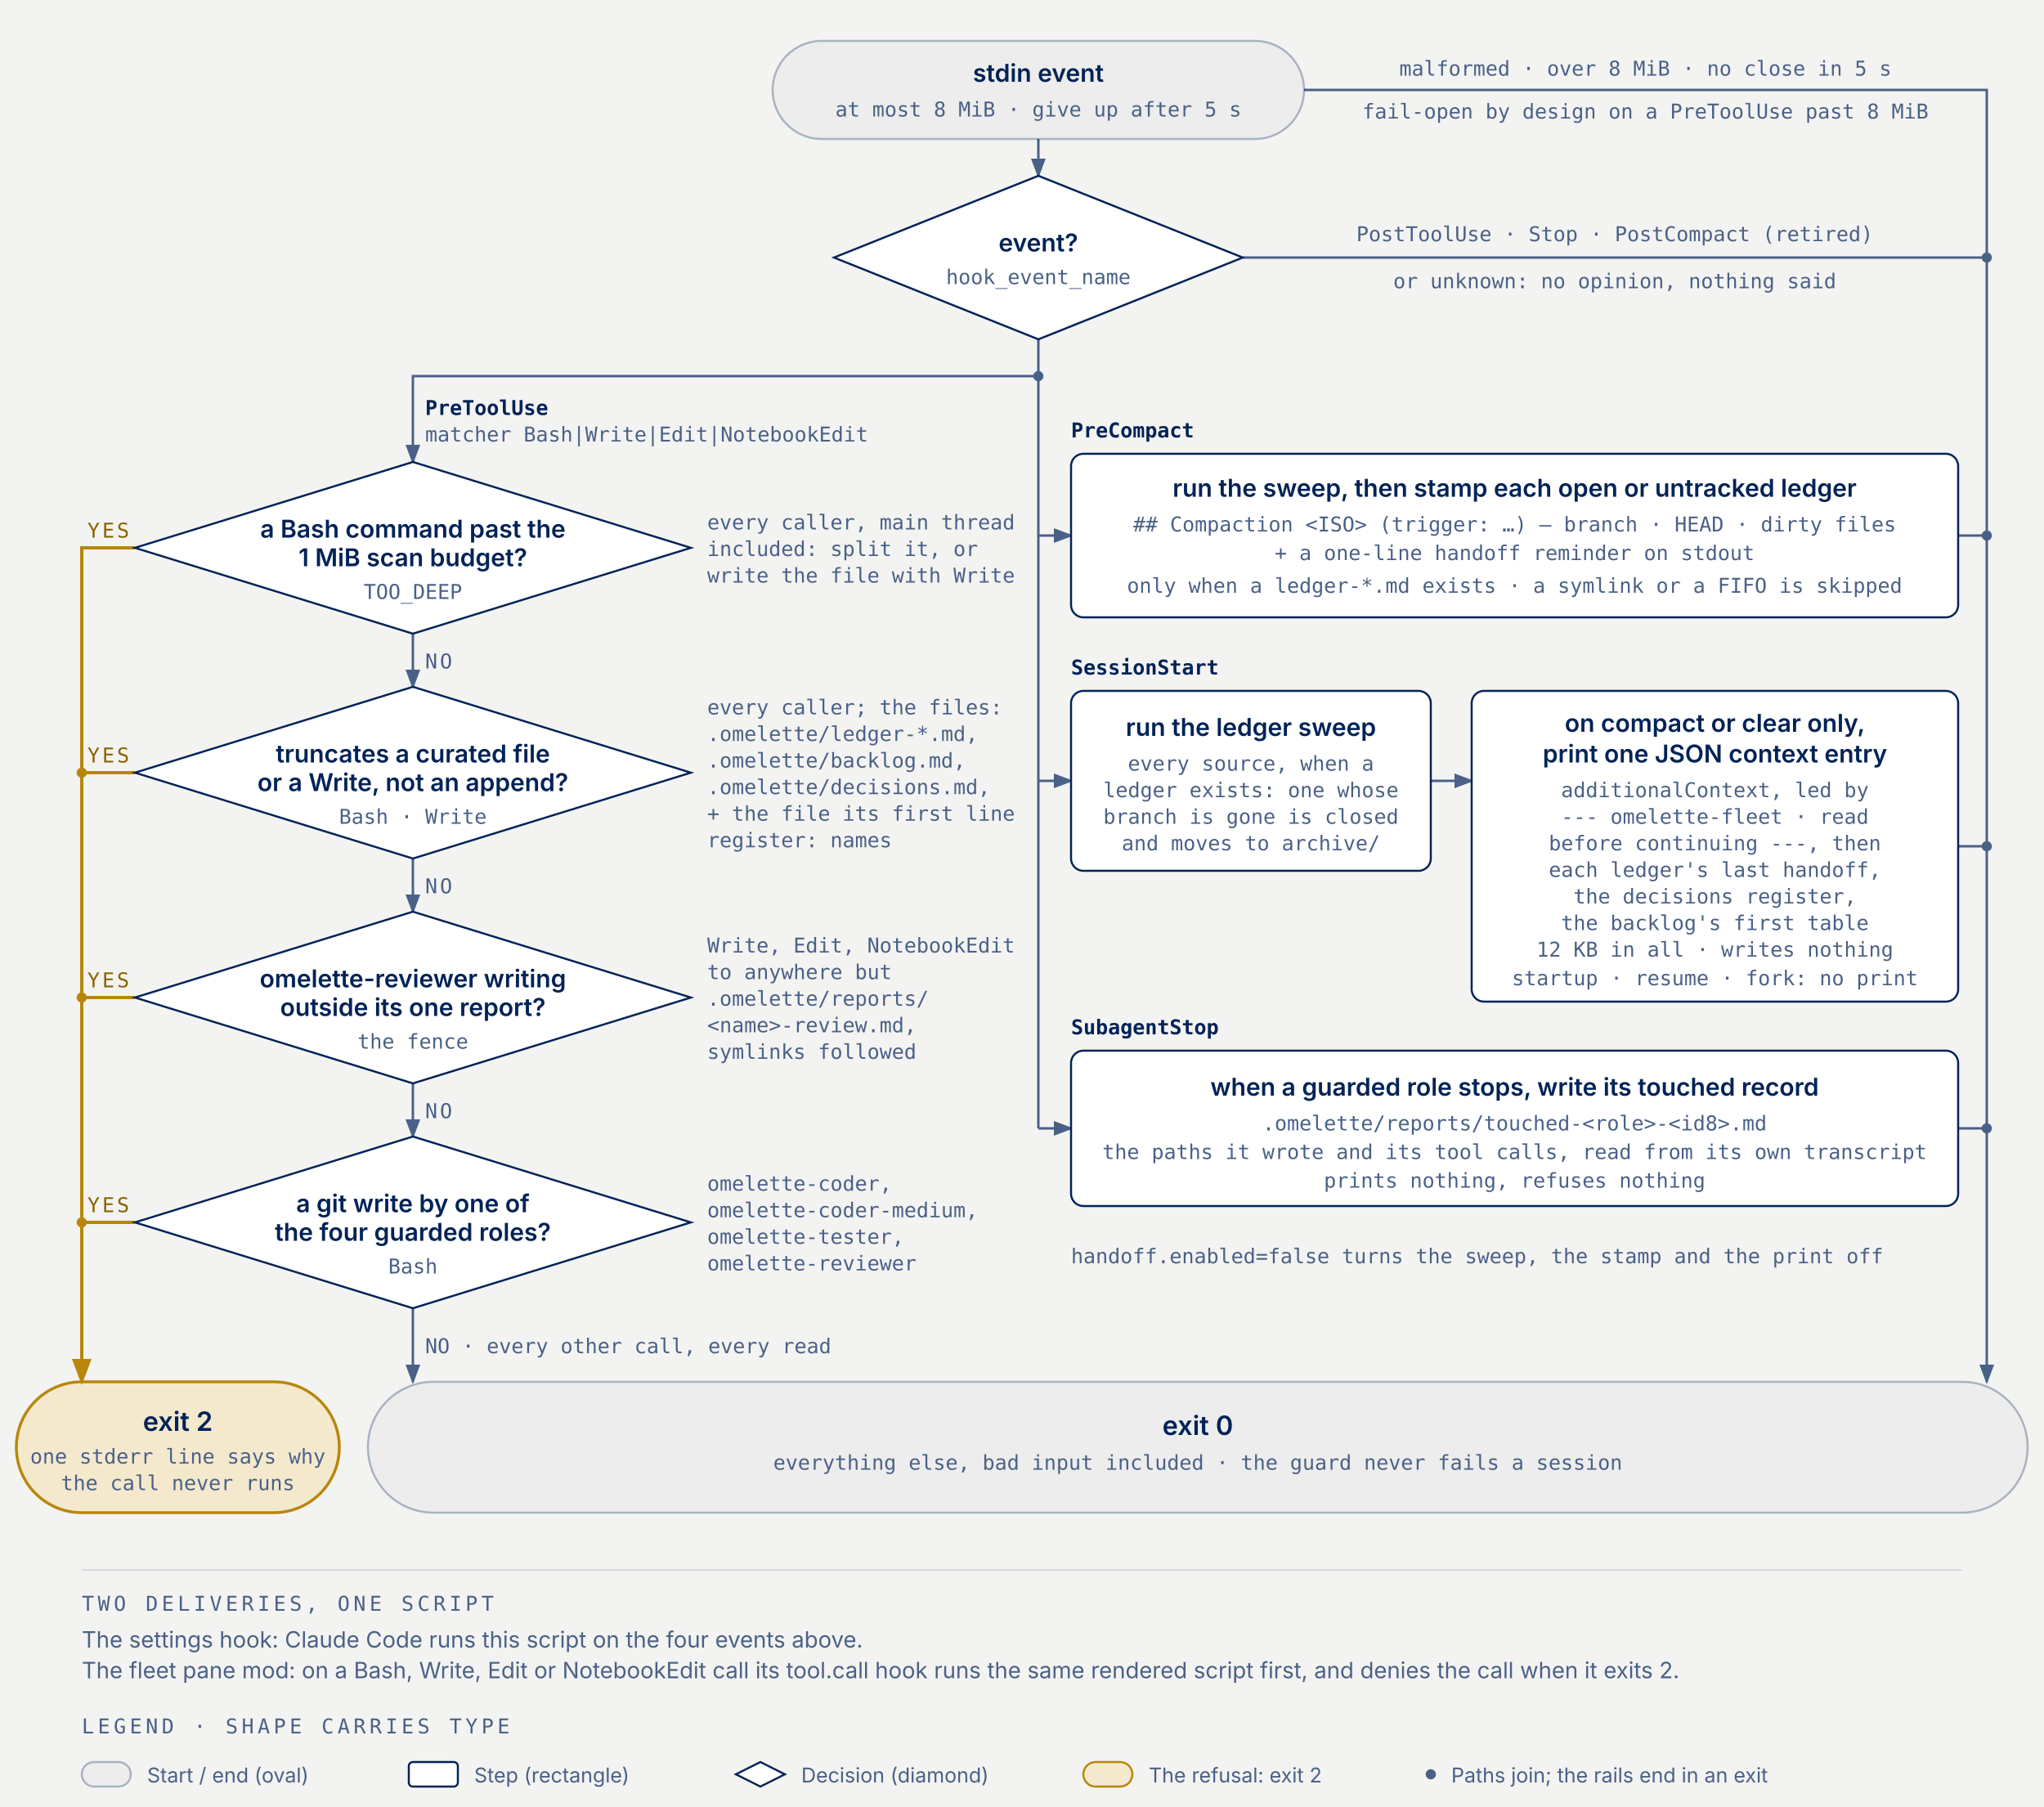
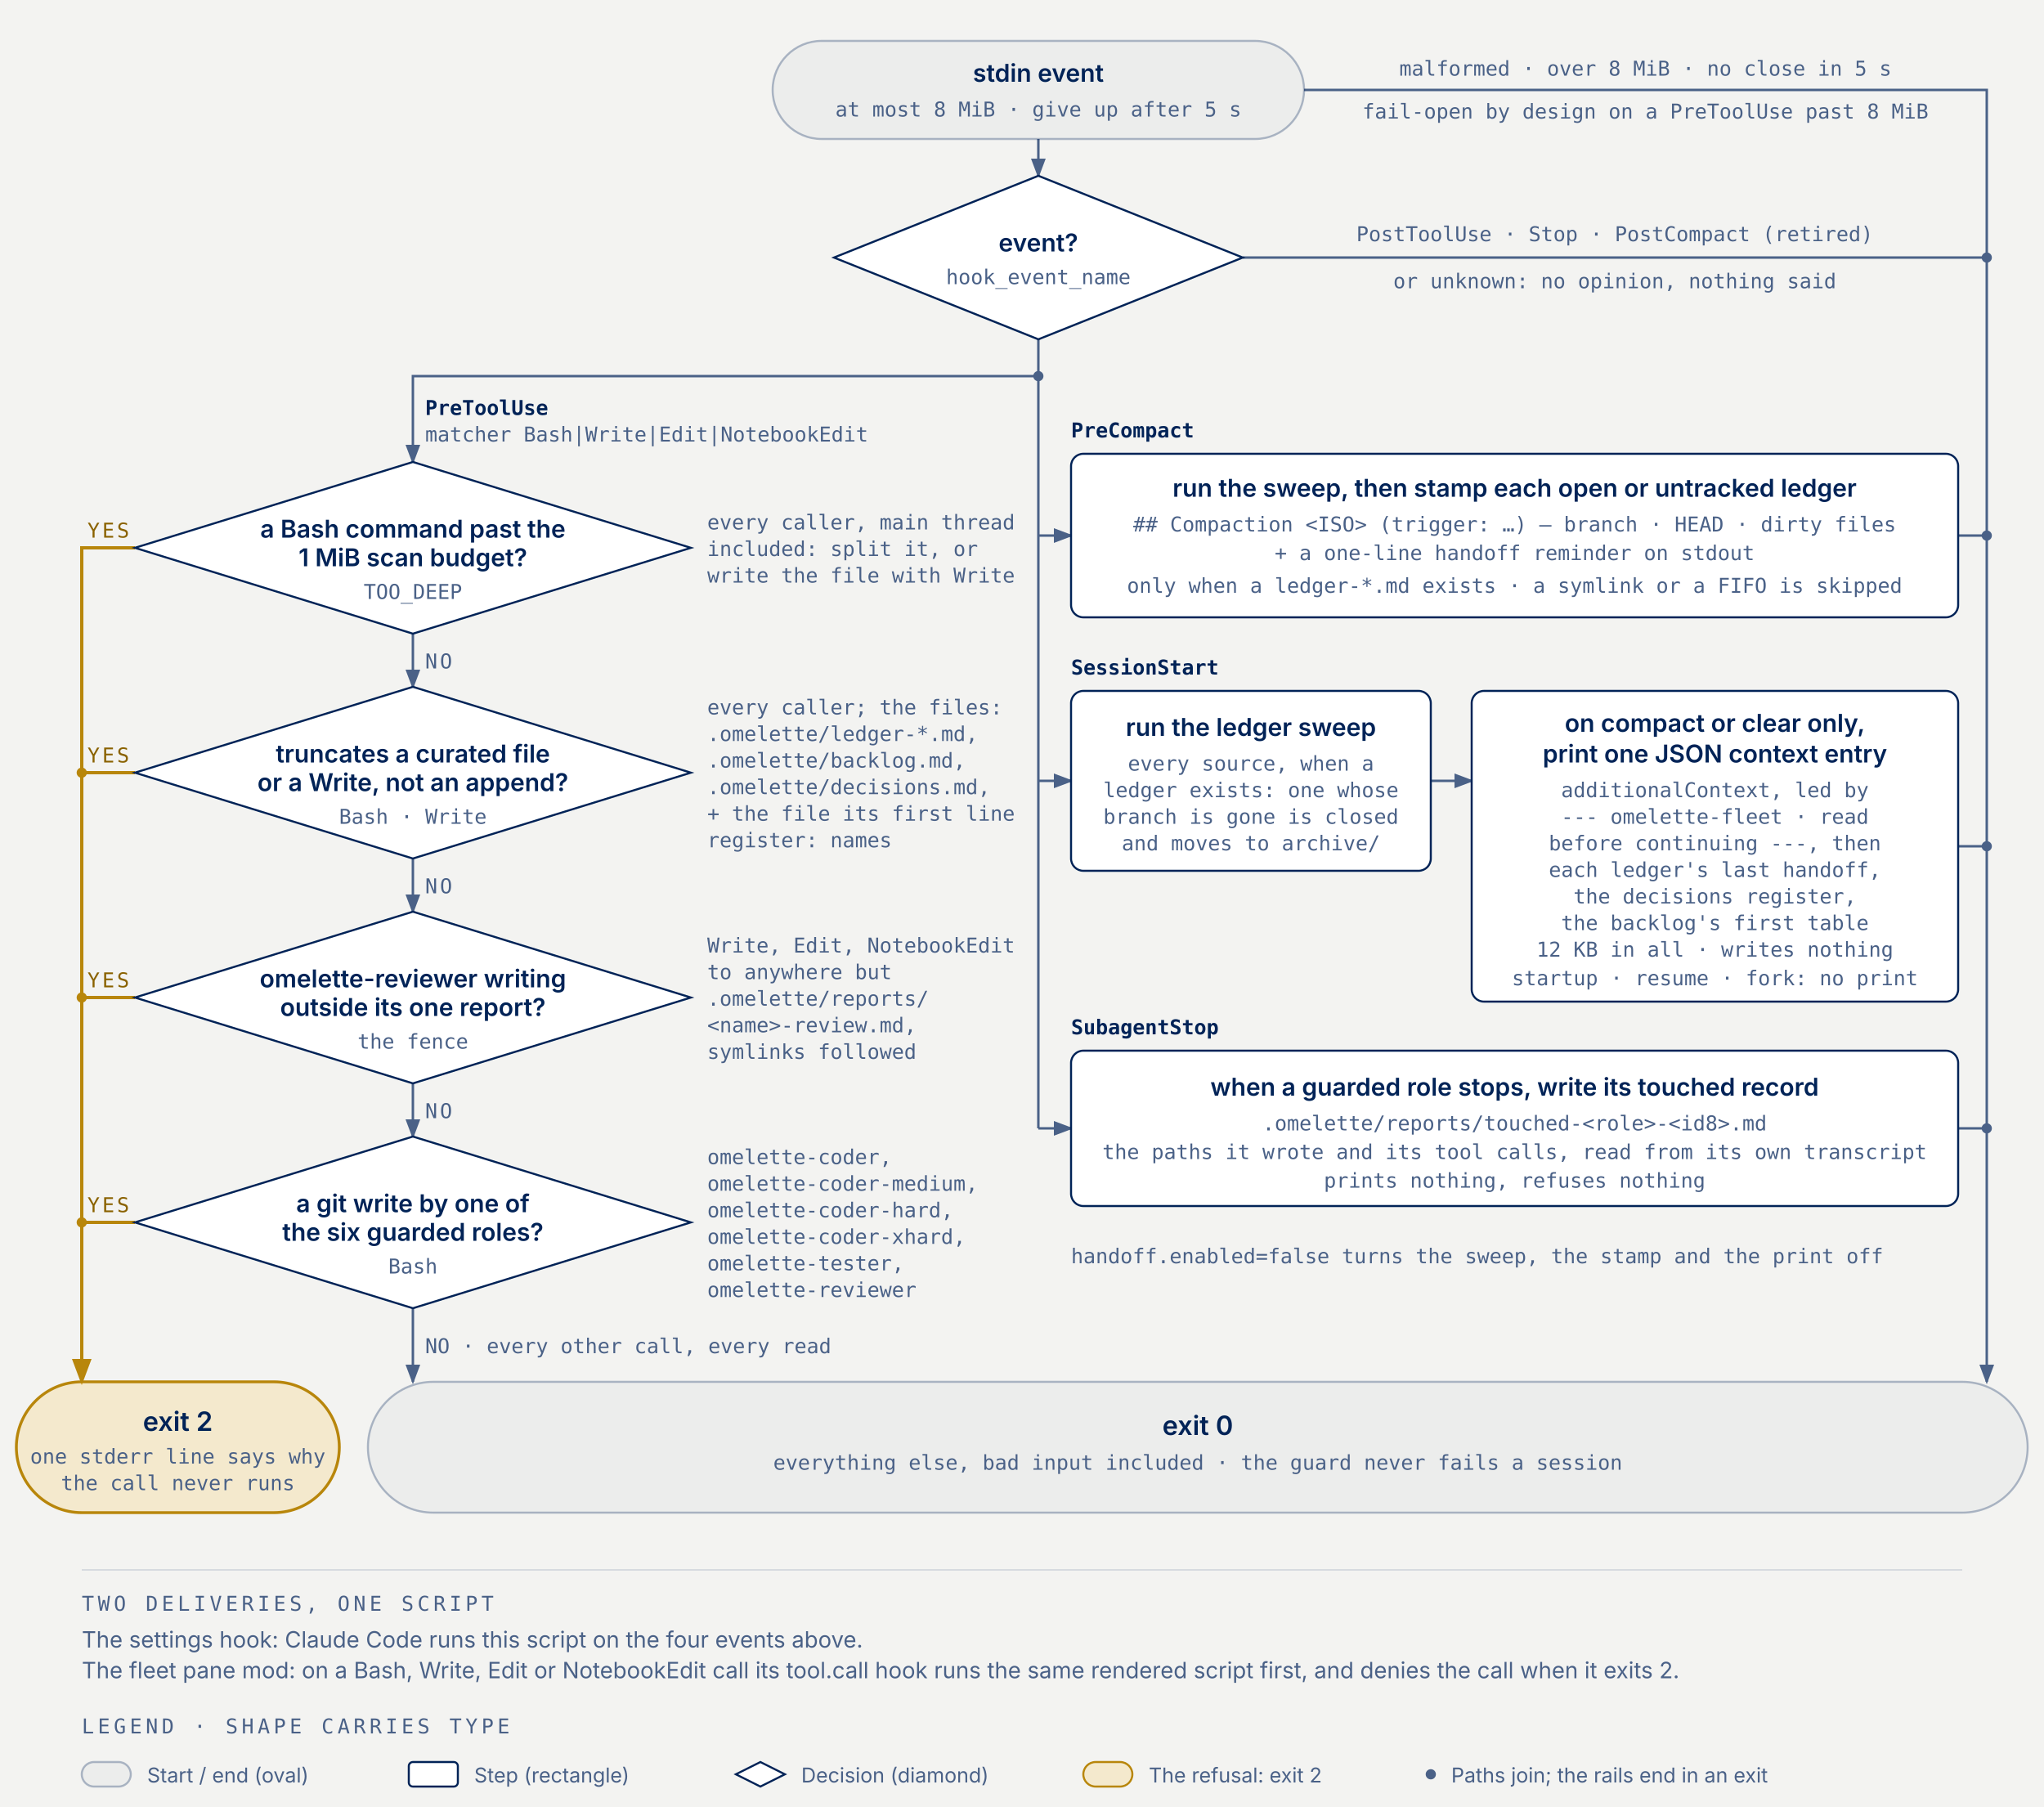
<svg xmlns="http://www.w3.org/2000/svg" viewBox="0 0 1000 884" width="1000" height="884" role="img" aria-labelledby="guard-verdict-title guard-verdict-desc">
  <defs>
    <marker id="guard-verdict-arrow" markerWidth="8" markerHeight="6" refX="7" refY="3" orient="auto">
      <polygon points="0 0, 8 3, 0 6" fill="#4a6187" />
    </marker>
    <marker id="guard-verdict-arrow-accent" markerWidth="8" markerHeight="6" refX="7" refY="3" orient="auto">
      <polygon points="0 0, 8 3, 0 6" fill="#b8860b" />
    </marker>
  </defs>
  <rect width="100%" height="100%" fill="#f3f3f1" />
  <g id="guard-verdict-edges">
    <path d="M 508,68 V 86" fill="none" stroke="#4a6187" stroke-width="1.2" marker-end="url(#guard-verdict-arrow)" />
    <path d="M 638,44 H 972 V 676" fill="none" stroke="#4a6187" stroke-width="1.2" marker-end="url(#guard-verdict-arrow)" />
    <path d="M 608,126 H 972" fill="none" stroke="#4a6187" stroke-width="1.2" />
    <circle cx="972" cy="126" r="2.5" fill="#4a6187" />
    <path d="M 508,166 V 552" fill="none" stroke="#4a6187" stroke-width="1.2" />
    <circle cx="508" cy="184" r="2.5" fill="#4a6187" />
    <path d="M 508,184 H 202 V 226" fill="none" stroke="#4a6187" stroke-width="1.2" marker-end="url(#guard-verdict-arrow)" />
    <path d="M 202,310 V 336" fill="none" stroke="#4a6187" stroke-width="1.2" marker-end="url(#guard-verdict-arrow)" />
    <path d="M 202,420 V 446" fill="none" stroke="#4a6187" stroke-width="1.2" marker-end="url(#guard-verdict-arrow)" />
    <path d="M 202,530 V 556" fill="none" stroke="#4a6187" stroke-width="1.2" marker-end="url(#guard-verdict-arrow)" />
    <path d="M 202,640 V 676" fill="none" stroke="#4a6187" stroke-width="1.2" marker-end="url(#guard-verdict-arrow)" />
    <path d="M 66,268 H 40 V 676" fill="none" stroke="#b8860b" stroke-width="1.6" marker-end="url(#guard-verdict-arrow-accent)" />
    <path d="M 66,378 H 40" fill="none" stroke="#b8860b" stroke-width="1.6" />
    <circle cx="40" cy="378" r="2.5" fill="#b8860b" />
    <path d="M 66,488 H 40" fill="none" stroke="#b8860b" stroke-width="1.6" />
    <circle cx="40" cy="488" r="2.5" fill="#b8860b" />
    <path d="M 66,598 H 40" fill="none" stroke="#b8860b" stroke-width="1.6" />
    <circle cx="40" cy="598" r="2.5" fill="#b8860b" />
    <path d="M 508,262 H 524" fill="none" stroke="#4a6187" stroke-width="1.2" marker-end="url(#guard-verdict-arrow)" />
    <path d="M 508,382 H 524" fill="none" stroke="#4a6187" stroke-width="1.2" marker-end="url(#guard-verdict-arrow)" />
    <path d="M 700,382 H 720" fill="none" stroke="#4a6187" stroke-width="1.2" marker-end="url(#guard-verdict-arrow)" />
    <path d="M 508,552 H 524" fill="none" stroke="#4a6187" stroke-width="1.2" marker-end="url(#guard-verdict-arrow)" />
    <path d="M 958,262 H 972" fill="none" stroke="#4a6187" stroke-width="1.2" />
    <circle cx="972" cy="262" r="2.5" fill="#4a6187" />
    <path d="M 958,414 H 972" fill="none" stroke="#4a6187" stroke-width="1.2" />
    <circle cx="972" cy="414" r="2.5" fill="#4a6187" />
    <path d="M 958,552 H 972" fill="none" stroke="#4a6187" stroke-width="1.2" />
    <circle cx="972" cy="552" r="2.5" fill="#4a6187" />
  </g>
  <g id="guard-verdict-edge-labels">
    <text x="805" y="37" fill="#4a6187" font-size="10" font-family="'Geist Mono', 'SF Mono', Menlo, Consolas, monospace" text-anchor="middle">malformed · over 8 MiB · no close in 5 s</text>
    <text x="805" y="58" fill="#4a6187" font-size="10" font-family="'Geist Mono', 'SF Mono', Menlo, Consolas, monospace" text-anchor="middle">fail-open by design on a PreToolUse past 8 MiB</text>
    <text x="790" y="118" fill="#4a6187" font-size="10" font-family="'Geist Mono', 'SF Mono', Menlo, Consolas, monospace" text-anchor="middle">PostToolUse · Stop · PostCompact (retired)</text>
    <text x="790" y="141" fill="#4a6187" font-size="10" font-family="'Geist Mono', 'SF Mono', Menlo, Consolas, monospace" text-anchor="middle">or unknown: no opinion, nothing said</text>
    <text x="208" y="203" fill="#012357" font-size="10" font-family="'Geist Mono', 'SF Mono', Menlo, Consolas, monospace" text-anchor="start" font-weight="600">PreToolUse</text>
    <text x="208" y="216" fill="#4a6187" font-size="10" font-family="'Geist Mono', 'SF Mono', Menlo, Consolas, monospace" text-anchor="start">matcher Bash|Write|Edit|NotebookEdit</text>
    <text x="53" y="263" fill="#8a6200" font-size="10" font-family="'Geist Mono', 'SF Mono', Menlo, Consolas, monospace" text-anchor="middle" letter-spacing="0.12em">YES</text>
    <text x="53" y="373" fill="#8a6200" font-size="10" font-family="'Geist Mono', 'SF Mono', Menlo, Consolas, monospace" text-anchor="middle" letter-spacing="0.12em">YES</text>
    <text x="53" y="483" fill="#8a6200" font-size="10" font-family="'Geist Mono', 'SF Mono', Menlo, Consolas, monospace" text-anchor="middle" letter-spacing="0.12em">YES</text>
    <text x="53" y="593" fill="#8a6200" font-size="10" font-family="'Geist Mono', 'SF Mono', Menlo, Consolas, monospace" text-anchor="middle" letter-spacing="0.12em">YES</text>
    <text x="208" y="327" fill="#4a6187" font-size="10" font-family="'Geist Mono', 'SF Mono', Menlo, Consolas, monospace" text-anchor="start" letter-spacing="0.12em">NO</text>
    <text x="208" y="437" fill="#4a6187" font-size="10" font-family="'Geist Mono', 'SF Mono', Menlo, Consolas, monospace" text-anchor="start" letter-spacing="0.12em">NO</text>
    <text x="208" y="547" fill="#4a6187" font-size="10" font-family="'Geist Mono', 'SF Mono', Menlo, Consolas, monospace" text-anchor="start" letter-spacing="0.12em">NO</text>
    <text x="208" y="662" fill="#4a6187" font-size="10" font-family="'Geist Mono', 'SF Mono', Menlo, Consolas, monospace" text-anchor="start">NO · every other call, every read</text>
  </g>
  <g id="guard-verdict-pretooluse">
    <polygon points="202,226 338,268 202,310 66,268" fill="#ffffff" stroke="#012357" stroke-width="1" />
    <text x="202" y="263" fill="#012357" font-size="12" font-weight="600" font-family="Geist, Inter, -apple-system, 'Segoe UI', Helvetica, Arial, sans-serif" text-anchor="middle">a Bash command past the</text>
    <text x="202" y="277" fill="#012357" font-size="12" font-weight="600" font-family="Geist, Inter, -apple-system, 'Segoe UI', Helvetica, Arial, sans-serif" text-anchor="middle">1 MiB scan budget?</text>
    <text x="202" y="293" fill="#4a6187" font-size="10" font-family="'Geist Mono', 'SF Mono', Menlo, Consolas, monospace" text-anchor="middle">TOO_DEEP</text>
    <text x="346" y="259" fill="#4a6187" font-size="10" font-family="'Geist Mono', 'SF Mono', Menlo, Consolas, monospace" text-anchor="start">every caller, main thread</text>
    <text x="346" y="272" fill="#4a6187" font-size="10" font-family="'Geist Mono', 'SF Mono', Menlo, Consolas, monospace" text-anchor="start">included: split it, or</text>
    <text x="346" y="285" fill="#4a6187" font-size="10" font-family="'Geist Mono', 'SF Mono', Menlo, Consolas, monospace" text-anchor="start">write the file with Write</text>
    <polygon points="202,336 338,378 202,420 66,378" fill="#ffffff" stroke="#012357" stroke-width="1" />
    <text x="202" y="373" fill="#012357" font-size="12" font-weight="600" font-family="Geist, Inter, -apple-system, 'Segoe UI', Helvetica, Arial, sans-serif" text-anchor="middle">truncates a curated file</text>
    <text x="202" y="387" fill="#012357" font-size="12" font-weight="600" font-family="Geist, Inter, -apple-system, 'Segoe UI', Helvetica, Arial, sans-serif" text-anchor="middle">or a Write, not an append?</text>
    <text x="202" y="403" fill="#4a6187" font-size="10" font-family="'Geist Mono', 'SF Mono', Menlo, Consolas, monospace" text-anchor="middle">Bash · Write</text>
    <text x="346" y="349.5" fill="#4a6187" font-size="10" font-family="'Geist Mono', 'SF Mono', Menlo, Consolas, monospace" text-anchor="start">every caller; the files:</text>
    <text x="346" y="362.5" fill="#4a6187" font-size="10" font-family="'Geist Mono', 'SF Mono', Menlo, Consolas, monospace" text-anchor="start">.omelette/ledger-*.md,</text>
    <text x="346" y="375.5" fill="#4a6187" font-size="10" font-family="'Geist Mono', 'SF Mono', Menlo, Consolas, monospace" text-anchor="start">.omelette/backlog.md,</text>
    <text x="346" y="388.5" fill="#4a6187" font-size="10" font-family="'Geist Mono', 'SF Mono', Menlo, Consolas, monospace" text-anchor="start">.omelette/decisions.md,</text>
    <text x="346" y="401.5" fill="#4a6187" font-size="10" font-family="'Geist Mono', 'SF Mono', Menlo, Consolas, monospace" text-anchor="start">+ the file its first line</text>
    <text x="346" y="414.5" fill="#4a6187" font-size="10" font-family="'Geist Mono', 'SF Mono', Menlo, Consolas, monospace" text-anchor="start">register: names</text>
    <polygon points="202,446 338,488 202,530 66,488" fill="#ffffff" stroke="#012357" stroke-width="1" />
    <text x="202" y="483" fill="#012357" font-size="12" font-weight="600" font-family="Geist, Inter, -apple-system, 'Segoe UI', Helvetica, Arial, sans-serif" text-anchor="middle">omelette-reviewer writing</text>
    <text x="202" y="497" fill="#012357" font-size="12" font-weight="600" font-family="Geist, Inter, -apple-system, 'Segoe UI', Helvetica, Arial, sans-serif" text-anchor="middle">outside its one report?</text>
    <text x="202" y="513" fill="#4a6187" font-size="10" font-family="'Geist Mono', 'SF Mono', Menlo, Consolas, monospace" text-anchor="middle">the fence</text>
    <text x="346" y="466" fill="#4a6187" font-size="10" font-family="'Geist Mono', 'SF Mono', Menlo, Consolas, monospace" text-anchor="start">Write, Edit, NotebookEdit</text>
    <text x="346" y="479" fill="#4a6187" font-size="10" font-family="'Geist Mono', 'SF Mono', Menlo, Consolas, monospace" text-anchor="start">to anywhere but</text>
    <text x="346" y="492" fill="#4a6187" font-size="10" font-family="'Geist Mono', 'SF Mono', Menlo, Consolas, monospace" text-anchor="start">.omelette/reports/</text>
    <text x="346" y="505" fill="#4a6187" font-size="10" font-family="'Geist Mono', 'SF Mono', Menlo, Consolas, monospace" text-anchor="start">&lt;name&gt;-review.md,</text>
    <text x="346" y="518" fill="#4a6187" font-size="10" font-family="'Geist Mono', 'SF Mono', Menlo, Consolas, monospace" text-anchor="start">symlinks followed</text>
    <polygon points="202,556 338,598 202,640 66,598" fill="#ffffff" stroke="#012357" stroke-width="1" />
    <text x="202" y="593" fill="#012357" font-size="12" font-weight="600" font-family="Geist, Inter, -apple-system, 'Segoe UI', Helvetica, Arial, sans-serif" text-anchor="middle">a git write by one of</text>
-     <text x="202" y="607" fill="#012357" font-size="12" font-weight="600" font-family="Geist, Inter, -apple-system, 'Segoe UI', Helvetica, Arial, sans-serif" text-anchor="middle">the four guarded roles?</text>
+     <text x="202" y="607" fill="#012357" font-size="12" font-weight="600" font-family="Geist, Inter, -apple-system, 'Segoe UI', Helvetica, Arial, sans-serif" text-anchor="middle">the six guarded roles?</text>
    <text x="202" y="623" fill="#4a6187" font-size="10" font-family="'Geist Mono', 'SF Mono', Menlo, Consolas, monospace" text-anchor="middle">Bash</text>
-     <text x="346" y="582.5" fill="#4a6187" font-size="10" font-family="'Geist Mono', 'SF Mono', Menlo, Consolas, monospace" text-anchor="start">omelette-coder,</text>
-     <text x="346" y="595.5" fill="#4a6187" font-size="10" font-family="'Geist Mono', 'SF Mono', Menlo, Consolas, monospace" text-anchor="start">omelette-coder-medium,</text>
-     <text x="346" y="608.5" fill="#4a6187" font-size="10" font-family="'Geist Mono', 'SF Mono', Menlo, Consolas, monospace" text-anchor="start">omelette-tester,</text>
-     <text x="346" y="621.5" fill="#4a6187" font-size="10" font-family="'Geist Mono', 'SF Mono', Menlo, Consolas, monospace" text-anchor="start">omelette-reviewer</text>
+     <text x="346" y="569.5" fill="#4a6187" font-size="10" font-family="'Geist Mono', 'SF Mono', Menlo, Consolas, monospace" text-anchor="start">omelette-coder,</text>
+     <text x="346" y="582.5" fill="#4a6187" font-size="10" font-family="'Geist Mono', 'SF Mono', Menlo, Consolas, monospace" text-anchor="start">omelette-coder-medium,</text>
+     <text x="346" y="595.5" fill="#4a6187" font-size="10" font-family="'Geist Mono', 'SF Mono', Menlo, Consolas, monospace" text-anchor="start">omelette-coder-hard,</text>
+     <text x="346" y="608.5" fill="#4a6187" font-size="10" font-family="'Geist Mono', 'SF Mono', Menlo, Consolas, monospace" text-anchor="start">omelette-coder-xhard,</text>
+     <text x="346" y="621.5" fill="#4a6187" font-size="10" font-family="'Geist Mono', 'SF Mono', Menlo, Consolas, monospace" text-anchor="start">omelette-tester,</text>
+     <text x="346" y="634.5" fill="#4a6187" font-size="10" font-family="'Geist Mono', 'SF Mono', Menlo, Consolas, monospace" text-anchor="start">omelette-reviewer</text>
  </g>
  <g id="guard-verdict-other-events">
    <text x="524" y="214" fill="#012357" font-size="10" font-family="'Geist Mono', 'SF Mono', Menlo, Consolas, monospace" text-anchor="start" font-weight="600">PreCompact</text>
    <rect x="524" y="222" width="434" height="80" rx="6" fill="#ffffff" stroke="#012357" stroke-width="1" />
    <text x="741" y="243" fill="#012357" font-size="12" font-weight="600" font-family="Geist, Inter, -apple-system, 'Segoe UI', Helvetica, Arial, sans-serif" text-anchor="middle">run the sweep, then stamp each open or untracked ledger</text>
    <text x="741" y="260" fill="#4a6187" font-size="10" font-family="'Geist Mono', 'SF Mono', Menlo, Consolas, monospace" text-anchor="middle">## Compaction &lt;ISO&gt; (trigger: …) — branch · HEAD · dirty files</text>
    <text x="741" y="274" fill="#4a6187" font-size="10" font-family="'Geist Mono', 'SF Mono', Menlo, Consolas, monospace" text-anchor="middle">+ a one-line handoff reminder on stdout</text>
    <text x="741" y="290" fill="#4a6187" font-size="10" font-family="'Geist Mono', 'SF Mono', Menlo, Consolas, monospace" text-anchor="middle">only when a ledger-*.md exists · a symlink or a FIFO is skipped</text>
    <text x="524" y="330" fill="#012357" font-size="10" font-family="'Geist Mono', 'SF Mono', Menlo, Consolas, monospace" text-anchor="start" font-weight="600">SessionStart</text>
    <rect x="524" y="338" width="176" height="88" rx="6" fill="#ffffff" stroke="#012357" stroke-width="1" />
    <text x="612" y="360" fill="#012357" font-size="12" font-weight="600" font-family="Geist, Inter, -apple-system, 'Segoe UI', Helvetica, Arial, sans-serif" text-anchor="middle">run the ledger sweep</text>
    <text x="612" y="377" fill="#4a6187" font-size="10" font-family="'Geist Mono', 'SF Mono', Menlo, Consolas, monospace" text-anchor="middle">every source, when a</text>
    <text x="612" y="390" fill="#4a6187" font-size="10" font-family="'Geist Mono', 'SF Mono', Menlo, Consolas, monospace" text-anchor="middle">ledger exists: one whose</text>
    <text x="612" y="403" fill="#4a6187" font-size="10" font-family="'Geist Mono', 'SF Mono', Menlo, Consolas, monospace" text-anchor="middle">branch is gone is closed</text>
    <text x="612" y="416" fill="#4a6187" font-size="10" font-family="'Geist Mono', 'SF Mono', Menlo, Consolas, monospace" text-anchor="middle">and moves to archive/</text>
    <rect x="720" y="338" width="238" height="152" rx="6" fill="#ffffff" stroke="#012357" stroke-width="1" />
    <text x="839" y="358" fill="#012357" font-size="12" font-weight="600" font-family="Geist, Inter, -apple-system, 'Segoe UI', Helvetica, Arial, sans-serif" text-anchor="middle">on compact or clear only,</text>
    <text x="839" y="373" fill="#012357" font-size="12" font-weight="600" font-family="Geist, Inter, -apple-system, 'Segoe UI', Helvetica, Arial, sans-serif" text-anchor="middle">print one JSON context entry</text>
    <text x="839" y="390" fill="#4a6187" font-size="10" font-family="'Geist Mono', 'SF Mono', Menlo, Consolas, monospace" text-anchor="middle">additionalContext, led by</text>
    <text x="839" y="403" fill="#4a6187" font-size="10" font-family="'Geist Mono', 'SF Mono', Menlo, Consolas, monospace" text-anchor="middle">--- omelette-fleet · read</text>
    <text x="839" y="416" fill="#4a6187" font-size="10" font-family="'Geist Mono', 'SF Mono', Menlo, Consolas, monospace" text-anchor="middle">before continuing ---, then</text>
    <text x="839" y="429" fill="#4a6187" font-size="10" font-family="'Geist Mono', 'SF Mono', Menlo, Consolas, monospace" text-anchor="middle">each ledger's last handoff,</text>
    <text x="839" y="442" fill="#4a6187" font-size="10" font-family="'Geist Mono', 'SF Mono', Menlo, Consolas, monospace" text-anchor="middle">the decisions register,</text>
    <text x="839" y="455" fill="#4a6187" font-size="10" font-family="'Geist Mono', 'SF Mono', Menlo, Consolas, monospace" text-anchor="middle">the backlog's first table</text>
    <text x="839" y="468" fill="#4a6187" font-size="10" font-family="'Geist Mono', 'SF Mono', Menlo, Consolas, monospace" text-anchor="middle">12 KB in all · writes nothing</text>
    <text x="839" y="482" fill="#4a6187" font-size="10" font-family="'Geist Mono', 'SF Mono', Menlo, Consolas, monospace" text-anchor="middle">startup · resume · fork: no print</text>
    <text x="524" y="506" fill="#012357" font-size="10" font-family="'Geist Mono', 'SF Mono', Menlo, Consolas, monospace" text-anchor="start" font-weight="600">SubagentStop</text>
    <rect x="524" y="514" width="434" height="76" rx="6" fill="#ffffff" stroke="#012357" stroke-width="1" />
    <text x="741" y="536" fill="#012357" font-size="12" font-weight="600" font-family="Geist, Inter, -apple-system, 'Segoe UI', Helvetica, Arial, sans-serif" text-anchor="middle">when a guarded role stops, write its touched record</text>
    <text x="741" y="553" fill="#4a6187" font-size="10" font-family="'Geist Mono', 'SF Mono', Menlo, Consolas, monospace" text-anchor="middle">.omelette/reports/touched-&lt;role&gt;-&lt;id8&gt;.md</text>
    <text x="741" y="567" fill="#4a6187" font-size="10" font-family="'Geist Mono', 'SF Mono', Menlo, Consolas, monospace" text-anchor="middle">the paths it wrote and its tool calls, read from its own transcript</text>
    <text x="741" y="581" fill="#4a6187" font-size="10" font-family="'Geist Mono', 'SF Mono', Menlo, Consolas, monospace" text-anchor="middle">prints nothing, refuses nothing</text>
    <text x="524" y="618" fill="#4a6187" font-size="10" font-family="'Geist Mono', 'SF Mono', Menlo, Consolas, monospace" text-anchor="start">handoff.enabled=false turns the sweep, the stamp and the print off</text>
  </g>
  <g id="guard-verdict-start-exits">
    <rect x="378" y="20" width="260" height="48" rx="24" fill="#012357" fill-opacity="0.03" stroke="#012357" stroke-opacity="0.30" stroke-width="1" />
    <text x="508" y="40" fill="#012357" font-size="12" font-weight="600" font-family="Geist, Inter, -apple-system, 'Segoe UI', Helvetica, Arial, sans-serif" text-anchor="middle">stdin event</text>
    <text x="508" y="57" fill="#4a6187" font-size="10" font-family="'Geist Mono', 'SF Mono', Menlo, Consolas, monospace" text-anchor="middle">at most 8 MiB · give up after 5 s</text>
    <polygon points="508,86 608,126 508,166 408,126" fill="#ffffff" stroke="#012357" stroke-width="1" />
    <text x="508" y="123" fill="#012357" font-size="12" font-weight="600" font-family="Geist, Inter, -apple-system, 'Segoe UI', Helvetica, Arial, sans-serif" text-anchor="middle">event?</text>
    <text x="508" y="139" fill="#4a6187" font-size="10" font-family="'Geist Mono', 'SF Mono', Menlo, Consolas, monospace" text-anchor="middle">hook_event_name</text>
    <rect x="8" y="676" width="158" height="64" rx="32" fill="#fac440" fill-opacity="0.20" stroke="#b8860b" stroke-width="1.4" />
    <text x="87" y="700" fill="#012357" font-size="13" font-weight="600" font-family="Geist, Inter, -apple-system, 'Segoe UI', Helvetica, Arial, sans-serif" text-anchor="middle">exit 2</text>
    <text x="87" y="716" fill="#4a6187" font-size="10" font-family="'Geist Mono', 'SF Mono', Menlo, Consolas, monospace" text-anchor="middle">one stderr line says why</text>
    <text x="87" y="729" fill="#4a6187" font-size="10" font-family="'Geist Mono', 'SF Mono', Menlo, Consolas, monospace" text-anchor="middle">the call never runs</text>
    <rect x="180" y="676" width="812" height="64" rx="32" fill="#012357" fill-opacity="0.03" stroke="#012357" stroke-opacity="0.30" stroke-width="1" />
    <text x="586" y="702" fill="#012357" font-size="13" font-weight="600" font-family="Geist, Inter, -apple-system, 'Segoe UI', Helvetica, Arial, sans-serif" text-anchor="middle">exit 0</text>
    <text x="586" y="719" fill="#4a6187" font-size="10" font-family="'Geist Mono', 'SF Mono', Menlo, Consolas, monospace" text-anchor="middle">everything else, bad input included · the guard never fails a session</text>
  </g>
  <g id="guard-verdict-notes-legend">
    <line x1="40" y1="768" x2="960" y2="768" stroke="#012357" stroke-opacity="0.12" stroke-width="0.8" />
    <text x="40" y="788" fill="#4a6187" font-size="10" font-family="'Geist Mono', 'SF Mono', Menlo, Consolas, monospace" text-anchor="start" letter-spacing="0.18em">TWO DELIVERIES, ONE SCRIPT</text>
    <text x="40" y="806" fill="#4a6187" font-size="11" font-family="Geist, Inter, -apple-system, 'Segoe UI', Helvetica, Arial, sans-serif">The settings hook: Claude Code runs this script on the four events above.</text>
    <text x="40" y="821" fill="#4a6187" font-size="11" font-family="Geist, Inter, -apple-system, 'Segoe UI', Helvetica, Arial, sans-serif">The fleet pane mod: on a Bash, Write, Edit or NotebookEdit call its tool.call hook runs the same rendered script first, and denies the call when it exits 2.</text>
    <text x="40" y="848" fill="#4a6187" font-size="10" font-family="'Geist Mono', 'SF Mono', Menlo, Consolas, monospace" text-anchor="start" letter-spacing="0.18em">LEGEND · SHAPE CARRIES TYPE</text>
    <rect x="40" y="862" width="24" height="12" rx="6" fill="#012357" fill-opacity="0.03" stroke="#012357" stroke-opacity="0.30" stroke-width="1" />
    <text x="72" y="872" fill="#4a6187" font-size="10" font-family="Geist, Inter, -apple-system, 'Segoe UI', Helvetica, Arial, sans-serif">Start / end (oval)</text>
    <rect x="200" y="862" width="24" height="12" rx="2" fill="#ffffff" stroke="#012357" stroke-width="1" />
    <text x="232" y="872" fill="#4a6187" font-size="10" font-family="Geist, Inter, -apple-system, 'Segoe UI', Helvetica, Arial, sans-serif">Step (rectangle)</text>
    <polygon points="360,868 372,862 384,868 372,874" fill="#ffffff" stroke="#012357" stroke-width="1" />
    <text x="392" y="872" fill="#4a6187" font-size="10" font-family="Geist, Inter, -apple-system, 'Segoe UI', Helvetica, Arial, sans-serif">Decision (diamond)</text>
    <rect x="530" y="862" width="24" height="12" rx="6" fill="#fac440" fill-opacity="0.20" stroke="#b8860b" stroke-width="1" />
    <text x="562" y="872" fill="#4a6187" font-size="10" font-family="Geist, Inter, -apple-system, 'Segoe UI', Helvetica, Arial, sans-serif">The refusal: exit 2</text>
    <circle cx="700" cy="868" r="2.5" fill="#4a6187" />
    <text x="710" y="872" fill="#4a6187" font-size="10" font-family="Geist, Inter, -apple-system, 'Segoe UI', Helvetica, Arial, sans-serif">Paths join; the rails end in an exit</text>
  </g>
</svg>
